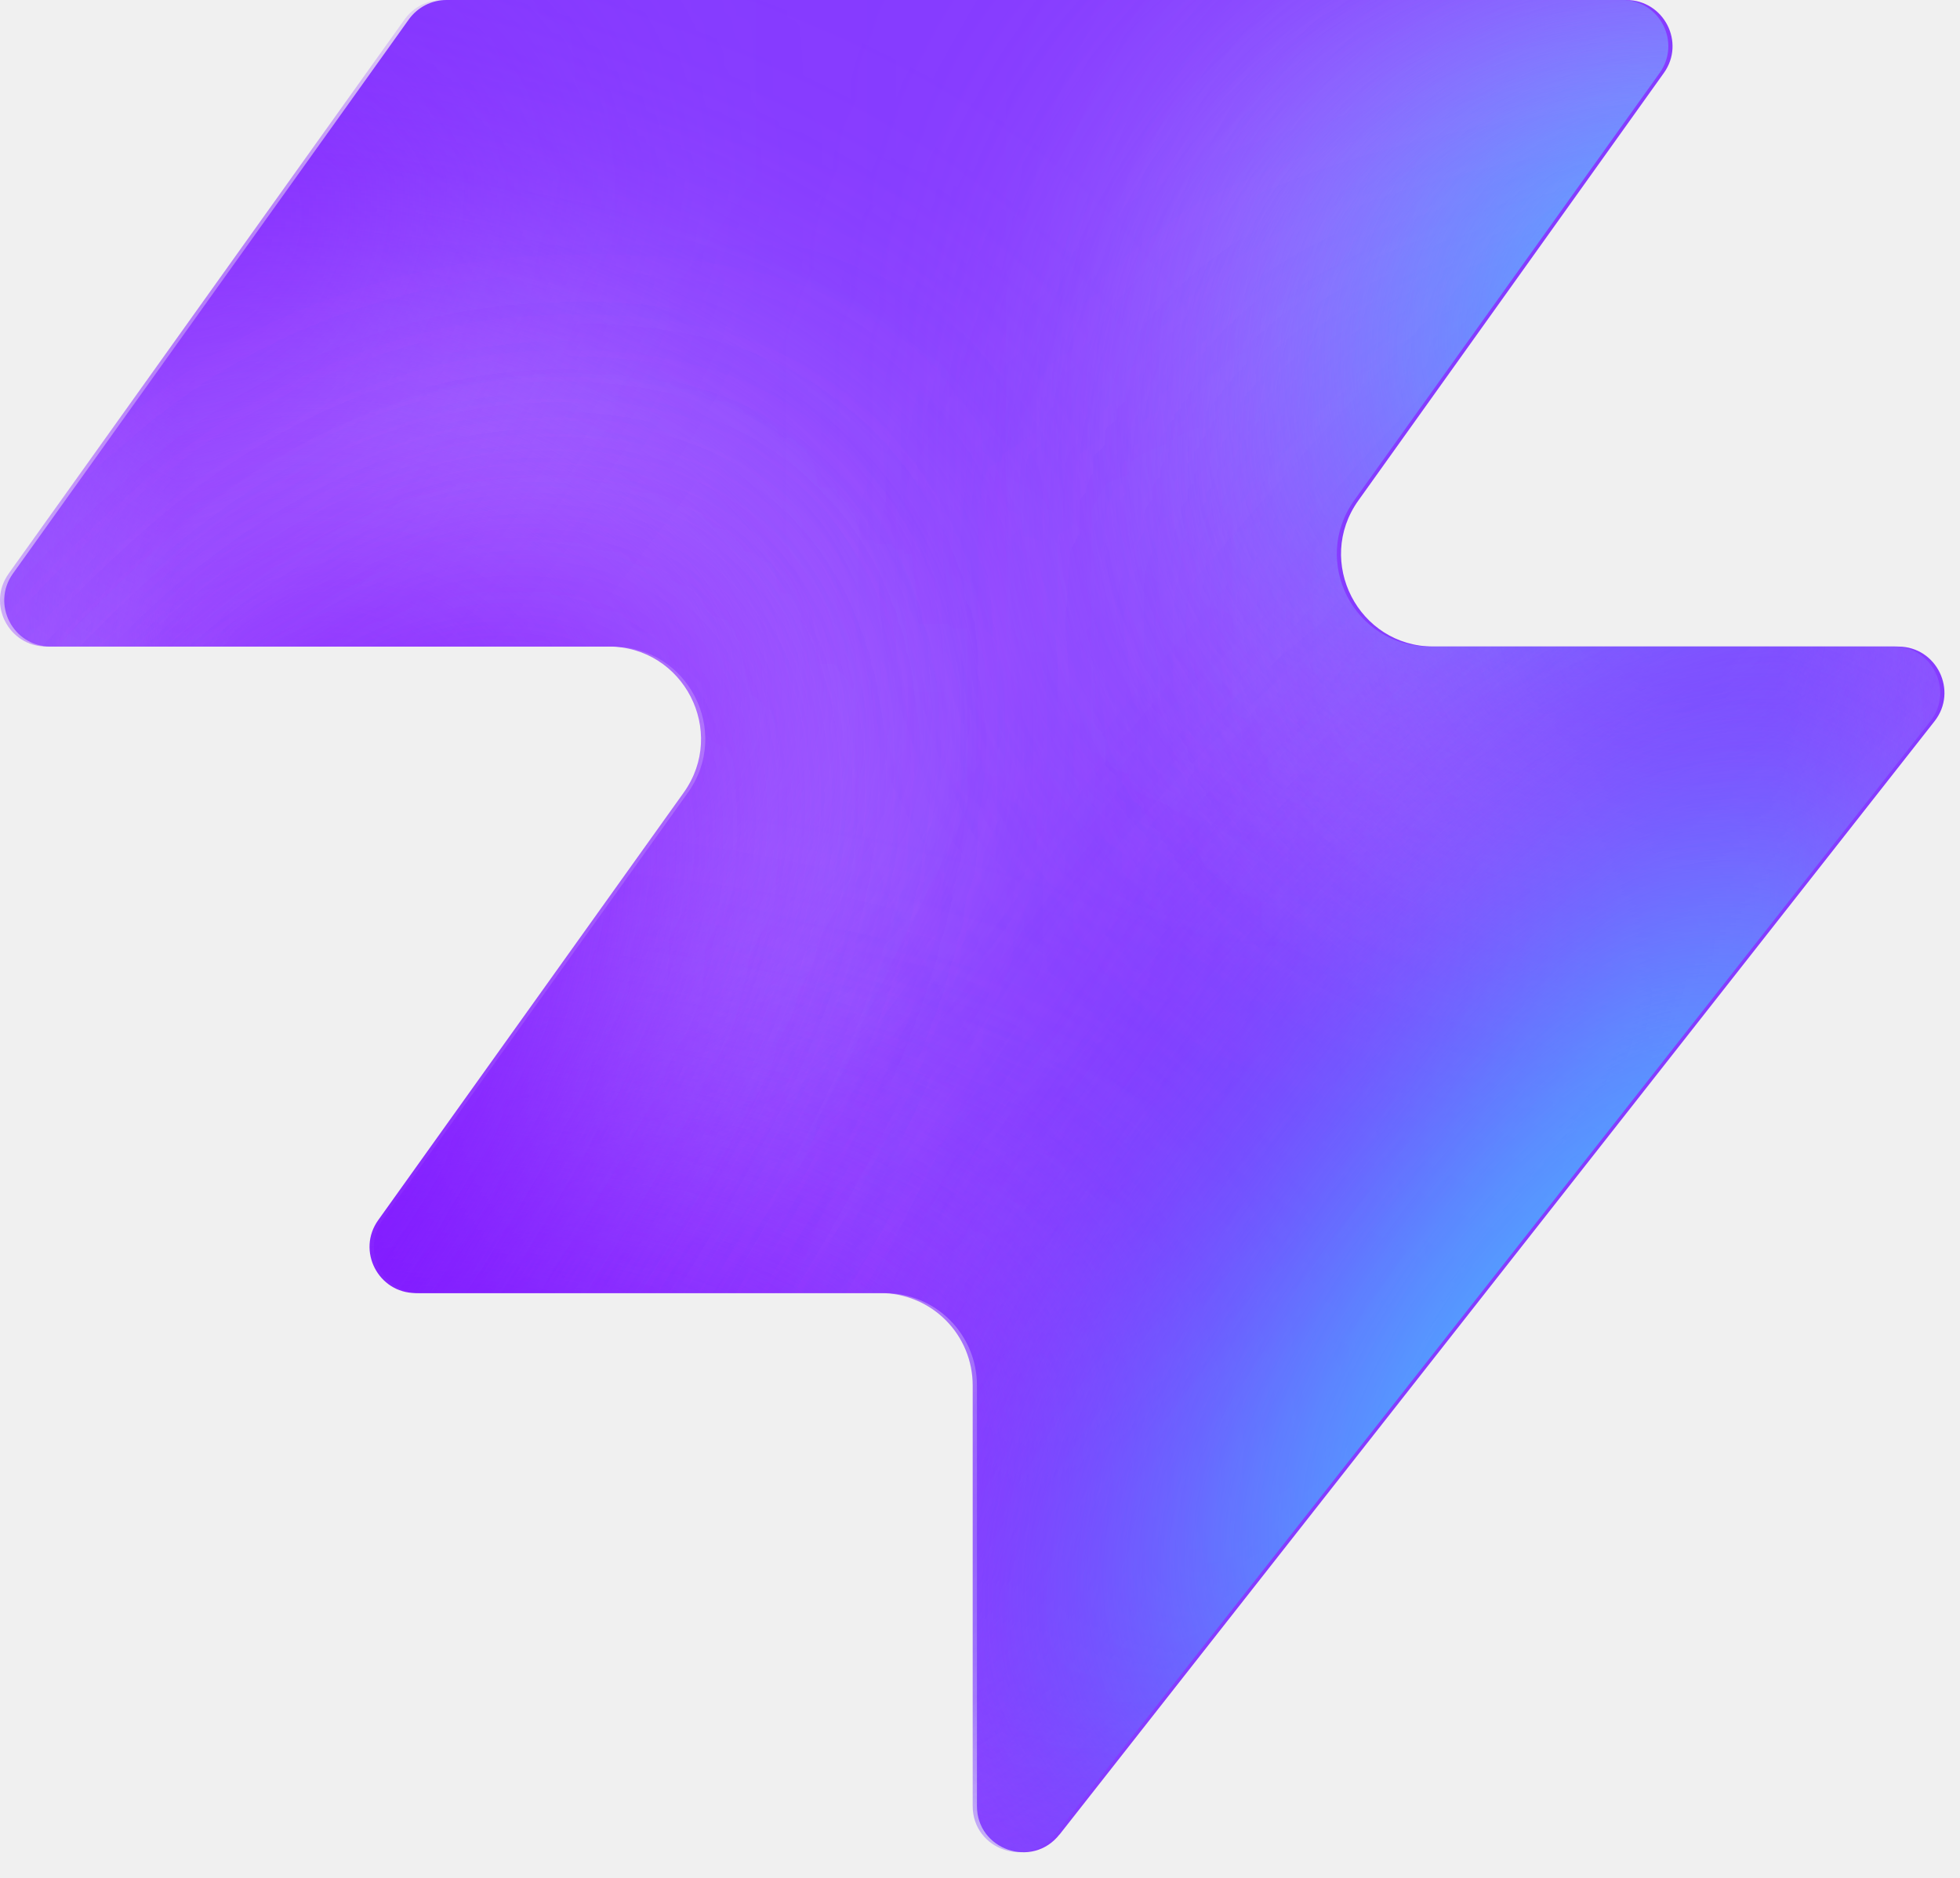
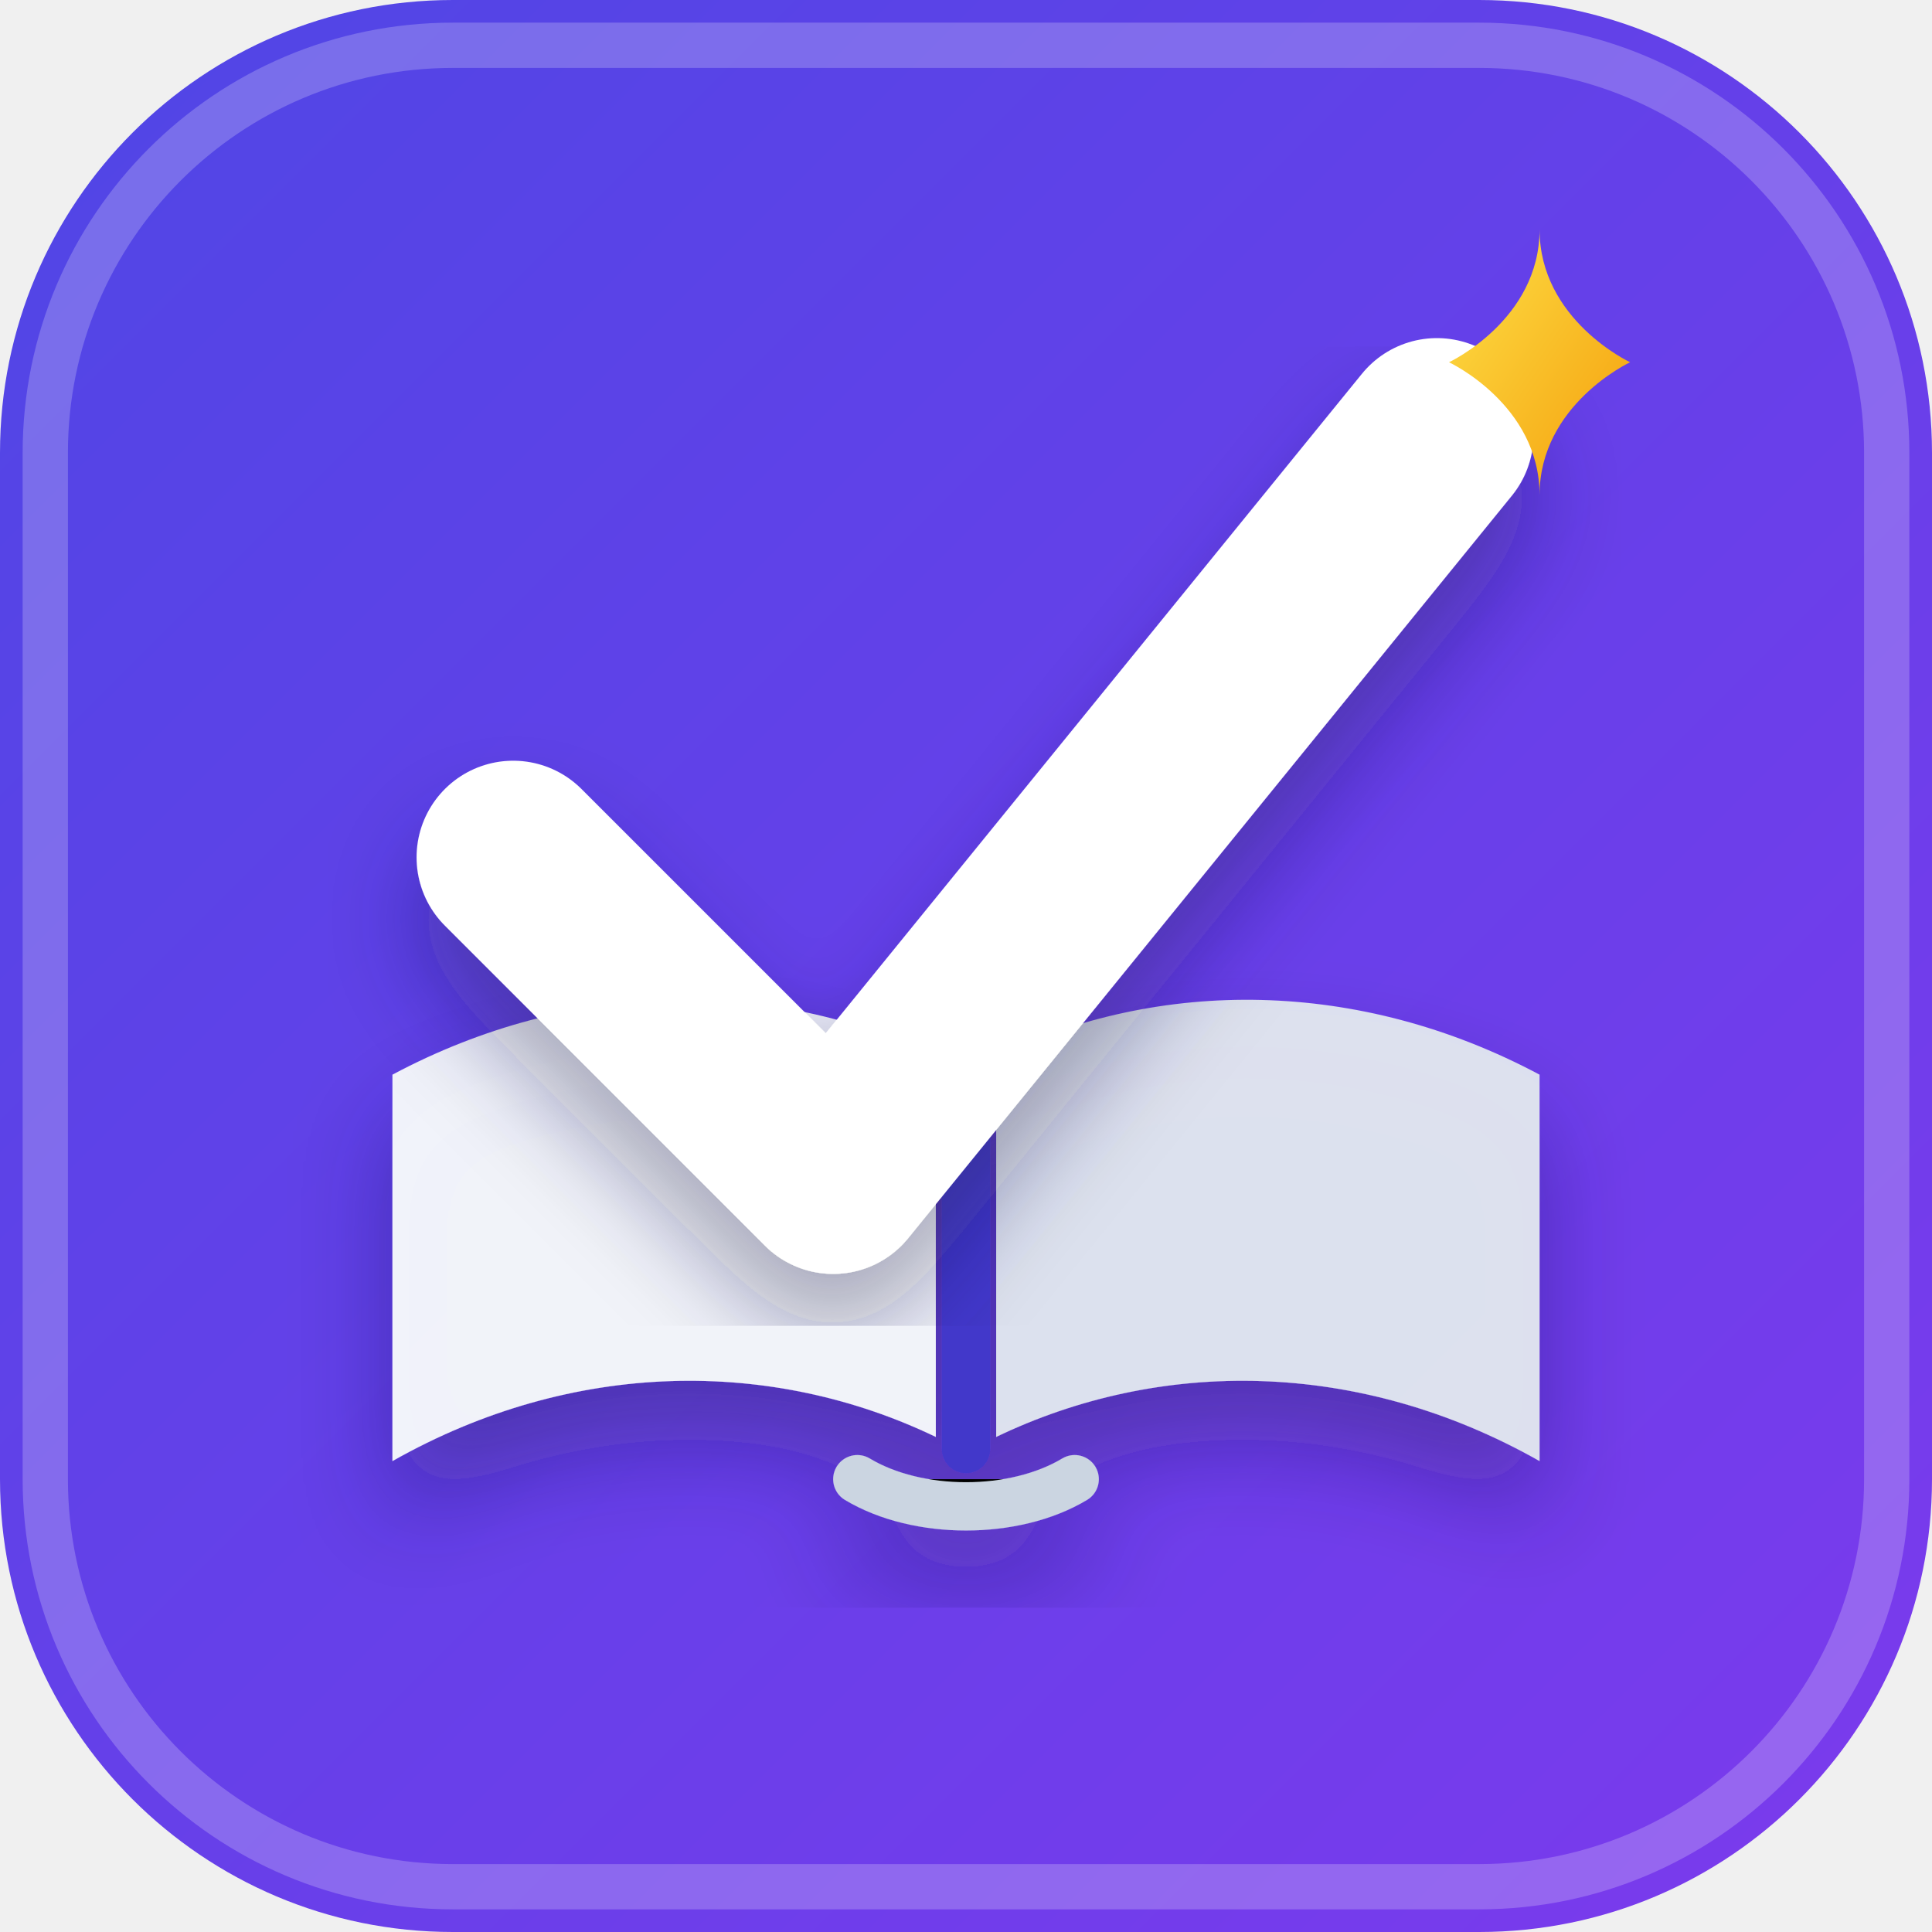
- <svg xmlns="http://www.w3.org/2000/svg" width="48" height="46" fill="none" viewBox="0 0 48 46">
-   <path fill="#863bff" d="M25.946 44.938c-.664.845-2.021.375-2.021-.698V33.937a2.26 2.26 0 0 0-2.262-2.262H10.287c-.92 0-1.456-1.04-.92-1.788l7.48-10.471c1.07-1.497 0-3.578-1.842-3.578H1.237c-.92 0-1.456-1.04-.92-1.788L10.013.474c.214-.297.556-.474.92-.474h28.894c.92 0 1.456 1.04.92 1.788l-7.48 10.471c-1.07 1.498 0 3.579 1.842 3.579h11.377c.943 0 1.473 1.088.89 1.83L25.947 44.94z" style="fill:#863bff;fill:color(display-p3 .525 .23 1);fill-opacity:1" />
-   <mask id="a" width="48" height="46" x="0" y="0" maskUnits="userSpaceOnUse" style="mask-type:alpha">
-     <path fill="#000" d="M25.842 44.938c-.664.844-2.021.375-2.021-.698V33.937a2.26 2.26 0 0 0-2.262-2.262H10.183c-.92 0-1.456-1.04-.92-1.788l7.48-10.471c1.07-1.498 0-3.579-1.842-3.579H1.133c-.92 0-1.456-1.04-.92-1.787L9.91.473c.214-.297.556-.474.92-.474h28.894c.92 0 1.456 1.04.92 1.788l-7.48 10.471c-1.07 1.498 0 3.578 1.842 3.578h11.377c.943 0 1.473 1.088.89 1.832L25.843 44.94z" style="fill:#000;fill-opacity:1" />
-   </mask>
-   <g mask="url(#a)">
-     <g filter="url(#b)">
-       <ellipse cx="5.508" cy="14.704" fill="#ede6ff" rx="5.508" ry="14.704" style="fill:#ede6ff;fill:color(display-p3 .927 .903 1);fill-opacity:1" transform="matrix(.00324 1 1 -.00324 -4.47 31.516)" />
-     </g>
-     <g filter="url(#c)">
-       <ellipse cx="10.399" cy="29.851" fill="#ede6ff" rx="10.399" ry="29.851" style="fill:#ede6ff;fill:color(display-p3 .927 .903 1);fill-opacity:1" transform="matrix(.00324 1 1 -.00324 -39.328 7.883)" />
-     </g>
-     <g filter="url(#d)">
-       <ellipse cx="5.508" cy="30.487" fill="#7e14ff" rx="5.508" ry="30.487" style="fill:#7e14ff;fill:color(display-p3 .492 .077 1);fill-opacity:1" transform="rotate(89.814 -25.913 -14.639)scale(1 -1)" />
-     </g>
-     <g filter="url(#e)">
-       <ellipse cx="5.508" cy="30.599" fill="#7e14ff" rx="5.508" ry="30.599" style="fill:#7e14ff;fill:color(display-p3 .492 .077 1);fill-opacity:1" transform="rotate(89.814 -32.644 -3.334)scale(1 -1)" />
-     </g>
-     <g filter="url(#f)">
-       <ellipse cx="5.508" cy="30.599" fill="#7e14ff" rx="5.508" ry="30.599" style="fill:#7e14ff;fill:color(display-p3 .492 .077 1);fill-opacity:1" transform="matrix(.00324 1 1 -.00324 -34.34 30.47)" />
-     </g>
-     <g filter="url(#g)">
-       <ellipse cx="14.072" cy="22.078" fill="#ede6ff" rx="14.072" ry="22.078" style="fill:#ede6ff;fill:color(display-p3 .927 .903 1);fill-opacity:1" transform="rotate(93.35 24.506 48.493)scale(-1 1)" />
-     </g>
-     <g filter="url(#h)">
-       <ellipse cx="3.47" cy="21.501" fill="#7e14ff" rx="3.47" ry="21.501" style="fill:#7e14ff;fill:color(display-p3 .492 .077 1);fill-opacity:1" transform="rotate(89.009 28.708 47.59)scale(-1 1)" />
-     </g>
-     <g filter="url(#i)">
-       <ellipse cx="3.47" cy="21.501" fill="#7e14ff" rx="3.47" ry="21.501" style="fill:#7e14ff;fill:color(display-p3 .492 .077 1);fill-opacity:1" transform="rotate(89.009 28.708 47.59)scale(-1 1)" />
-     </g>
-     <g filter="url(#j)">
-       <ellipse cx=".387" cy="8.972" fill="#7e14ff" rx="4.407" ry="29.108" style="fill:#7e14ff;fill:color(display-p3 .492 .077 1);fill-opacity:1" transform="rotate(39.51 .387 8.972)" />
-     </g>
-     <g filter="url(#k)">
-       <ellipse cx="47.523" cy="-6.092" fill="#7e14ff" rx="4.407" ry="29.108" style="fill:#7e14ff;fill:color(display-p3 .492 .077 1);fill-opacity:1" transform="rotate(37.892 47.523 -6.092)" />
-     </g>
-     <g filter="url(#l)">
-       <ellipse cx="41.412" cy="6.333" fill="#47bfff" rx="5.971" ry="9.665" style="fill:#47bfff;fill:color(display-p3 .28 .748 1);fill-opacity:1" transform="rotate(37.892 41.412 6.333)" />
-     </g>
-     <g filter="url(#m)">
-       <ellipse cx="-1.879" cy="38.332" fill="#7e14ff" rx="4.407" ry="29.108" style="fill:#7e14ff;fill:color(display-p3 .492 .077 1);fill-opacity:1" transform="rotate(37.892 -1.88 38.332)" />
-     </g>
-     <g filter="url(#n)">
-       <ellipse cx="-1.879" cy="38.332" fill="#7e14ff" rx="4.407" ry="29.108" style="fill:#7e14ff;fill:color(display-p3 .492 .077 1);fill-opacity:1" transform="rotate(37.892 -1.88 38.332)" />
-     </g>
-     <g filter="url(#o)">
-       <ellipse cx="35.651" cy="29.907" fill="#7e14ff" rx="4.407" ry="29.108" style="fill:#7e14ff;fill:color(display-p3 .492 .077 1);fill-opacity:1" transform="rotate(37.892 35.651 29.907)" />
-     </g>
-     <g filter="url(#p)">
-       <ellipse cx="38.418" cy="32.4" fill="#47bfff" rx="5.971" ry="15.297" style="fill:#47bfff;fill:color(display-p3 .28 .748 1);fill-opacity:1" transform="rotate(37.892 38.418 32.4)" />
-     </g>
-   </g>
+ <svg xmlns="http://www.w3.org/2000/svg" viewBox="0 0 32 32" width="32" height="32">
  <defs>
-     <filter id="b" width="60.045" height="41.654" x="-19.77" y="16.149" color-interpolation-filters="sRGB" filterUnits="userSpaceOnUse">
-       <feFlood flood-opacity="0" result="BackgroundImageFix" />
-       <feBlend in="SourceGraphic" in2="BackgroundImageFix" result="shape" />
-       <feGaussianBlur result="effect1_foregroundBlur_2002_17158" stdDeviation="7.659" />
-     </filter>
-     <filter id="c" width="90.34" height="51.437" x="-54.613" y="-7.533" color-interpolation-filters="sRGB" filterUnits="userSpaceOnUse">
-       <feFlood flood-opacity="0" result="BackgroundImageFix" />
-       <feBlend in="SourceGraphic" in2="BackgroundImageFix" result="shape" />
-       <feGaussianBlur result="effect1_foregroundBlur_2002_17158" stdDeviation="7.659" />
-     </filter>
-     <filter id="d" width="79.355" height="29.4" x="-49.64" y="2.03" color-interpolation-filters="sRGB" filterUnits="userSpaceOnUse">
-       <feFlood flood-opacity="0" result="BackgroundImageFix" />
-       <feBlend in="SourceGraphic" in2="BackgroundImageFix" result="shape" />
-       <feGaussianBlur result="effect1_foregroundBlur_2002_17158" stdDeviation="4.596" />
-     </filter>
-     <filter id="e" width="79.579" height="29.4" x="-45.045" y="20.029" color-interpolation-filters="sRGB" filterUnits="userSpaceOnUse">
-       <feFlood flood-opacity="0" result="BackgroundImageFix" />
-       <feBlend in="SourceGraphic" in2="BackgroundImageFix" result="shape" />
-       <feGaussianBlur result="effect1_foregroundBlur_2002_17158" stdDeviation="4.596" />
-     </filter>
-     <filter id="f" width="79.579" height="29.4" x="-43.513" y="21.178" color-interpolation-filters="sRGB" filterUnits="userSpaceOnUse">
-       <feFlood flood-opacity="0" result="BackgroundImageFix" />
-       <feBlend in="SourceGraphic" in2="BackgroundImageFix" result="shape" />
-       <feGaussianBlur result="effect1_foregroundBlur_2002_17158" stdDeviation="4.596" />
-     </filter>
-     <filter id="g" width="74.749" height="58.852" x="15.756" y="-17.901" color-interpolation-filters="sRGB" filterUnits="userSpaceOnUse">
-       <feFlood flood-opacity="0" result="BackgroundImageFix" />
-       <feBlend in="SourceGraphic" in2="BackgroundImageFix" result="shape" />
-       <feGaussianBlur result="effect1_foregroundBlur_2002_17158" stdDeviation="7.659" />
-     </filter>
-     <filter id="h" width="61.377" height="25.362" x="23.548" y="2.284" color-interpolation-filters="sRGB" filterUnits="userSpaceOnUse">
-       <feFlood flood-opacity="0" result="BackgroundImageFix" />
-       <feBlend in="SourceGraphic" in2="BackgroundImageFix" result="shape" />
-       <feGaussianBlur result="effect1_foregroundBlur_2002_17158" stdDeviation="4.596" />
-     </filter>
-     <filter id="i" width="61.377" height="25.362" x="23.548" y="2.284" color-interpolation-filters="sRGB" filterUnits="userSpaceOnUse">
-       <feFlood flood-opacity="0" result="BackgroundImageFix" />
-       <feBlend in="SourceGraphic" in2="BackgroundImageFix" result="shape" />
-       <feGaussianBlur result="effect1_foregroundBlur_2002_17158" stdDeviation="4.596" />
-     </filter>
-     <filter id="j" width="56.045" height="63.649" x="-27.636" y="-22.853" color-interpolation-filters="sRGB" filterUnits="userSpaceOnUse">
-       <feFlood flood-opacity="0" result="BackgroundImageFix" />
-       <feBlend in="SourceGraphic" in2="BackgroundImageFix" result="shape" />
-       <feGaussianBlur result="effect1_foregroundBlur_2002_17158" stdDeviation="4.596" />
-     </filter>
-     <filter id="k" width="54.814" height="64.646" x="20.116" y="-38.415" color-interpolation-filters="sRGB" filterUnits="userSpaceOnUse">
-       <feFlood flood-opacity="0" result="BackgroundImageFix" />
-       <feBlend in="SourceGraphic" in2="BackgroundImageFix" result="shape" />
-       <feGaussianBlur result="effect1_foregroundBlur_2002_17158" stdDeviation="4.596" />
-     </filter>
-     <filter id="l" width="33.541" height="35.313" x="24.641" y="-11.323" color-interpolation-filters="sRGB" filterUnits="userSpaceOnUse">
-       <feFlood flood-opacity="0" result="BackgroundImageFix" />
-       <feBlend in="SourceGraphic" in2="BackgroundImageFix" result="shape" />
-       <feGaussianBlur result="effect1_foregroundBlur_2002_17158" stdDeviation="4.596" />
-     </filter>
-     <filter id="m" width="54.814" height="64.646" x="-29.286" y="6.009" color-interpolation-filters="sRGB" filterUnits="userSpaceOnUse">
-       <feFlood flood-opacity="0" result="BackgroundImageFix" />
-       <feBlend in="SourceGraphic" in2="BackgroundImageFix" result="shape" />
-       <feGaussianBlur result="effect1_foregroundBlur_2002_17158" stdDeviation="4.596" />
-     </filter>
-     <filter id="n" width="54.814" height="64.646" x="-29.286" y="6.009" color-interpolation-filters="sRGB" filterUnits="userSpaceOnUse">
-       <feFlood flood-opacity="0" result="BackgroundImageFix" />
-       <feBlend in="SourceGraphic" in2="BackgroundImageFix" result="shape" />
-       <feGaussianBlur result="effect1_foregroundBlur_2002_17158" stdDeviation="4.596" />
-     </filter>
-     <filter id="o" width="54.814" height="64.646" x="8.244" y="-2.416" color-interpolation-filters="sRGB" filterUnits="userSpaceOnUse">
-       <feFlood flood-opacity="0" result="BackgroundImageFix" />
-       <feBlend in="SourceGraphic" in2="BackgroundImageFix" result="shape" />
-       <feGaussianBlur result="effect1_foregroundBlur_2002_17158" stdDeviation="4.596" />
-     </filter>
-     <filter id="p" width="39.409" height="43.623" x="18.713" y="10.588" color-interpolation-filters="sRGB" filterUnits="userSpaceOnUse">
-       <feFlood flood-opacity="0" result="BackgroundImageFix" />
-       <feBlend in="SourceGraphic" in2="BackgroundImageFix" result="shape" />
-       <feGaussianBlur result="effect1_foregroundBlur_2002_17158" stdDeviation="4.596" />
+     <linearGradient id="qpBg" x1="0%" y1="0%" x2="100%" y2="100%">
+       <stop offset="0%" stop-color="#4F46E5" />
+       <stop offset="100%" stop-color="#7C3AED" />
+     </linearGradient>
+     <linearGradient id="qpGold" x1="0%" y1="0%" x2="100%" y2="100%">
+       <stop offset="0%" stop-color="#FDE047" />
+       <stop offset="100%" stop-color="#F59E0B" />
+     </linearGradient>
+     <filter id="shadow" x="-20%" y="-20%" width="140%" height="140%">
+       <feDropShadow dx="0" dy="1" stdDeviation="0.8" flood-color="#1E1B4B" flood-opacity="0.35" />
    </filter>
  </defs>
+   <rect width="32" height="32" rx="7.5" fill="url(#qpBg)" />
+   <rect x="0.75" y="0.75" width="30.5" height="30.5" rx="6.75" fill="none" stroke="#FFFFFF" stroke-width="0.75" stroke-opacity="0.22" />
+   <g filter="url(#shadow)">
+     <path d="M 6.5 24.2 C 9.5 22.5 12.8 22.5 15.5 23.8 L 15.5 17.5 C 12.8 16.2 9.5 16.2 6.5 17.8 Z" fill="#F8FAFC" fill-opacity="0.95" />
+     <path d="M 25.5 24.2 C 22.5 22.5 19.2 22.5 16.5 23.8 L 16.5 17.5 C 19.2 16.2 22.5 16.2 25.5 17.8 Z" fill="#E2E8F0" fill-opacity="0.95" />
+     <path d="M 16 17.5 L 16 24" stroke="#4338CA" stroke-width="0.8" stroke-linecap="round" />
+     <path d="M 14.2 24.5 C 15.2 25.1 16.8 25.1 17.8 24.5" stroke="#CBD5E1" stroke-width="0.8" stroke-linecap="round" />
+   </g>
+   <path d="M 8.5 14.2 L 13.8 19.5 L 23.8 7.2" fill="none" stroke="#FFFFFF" stroke-width="3.2" stroke-linecap="round" stroke-linejoin="round" filter="url(#shadow)" />
+   <path d="M 25.5 3.8 C 25.5 5.3 27 6 27 6 C 27 6 25.5 6.7 25.5 8.2 C 25.5 6.7 24 6 24 6 C 24 6 25.5 5.3 25.5 3.8 Z" fill="url(#qpGold)" />
</svg>
